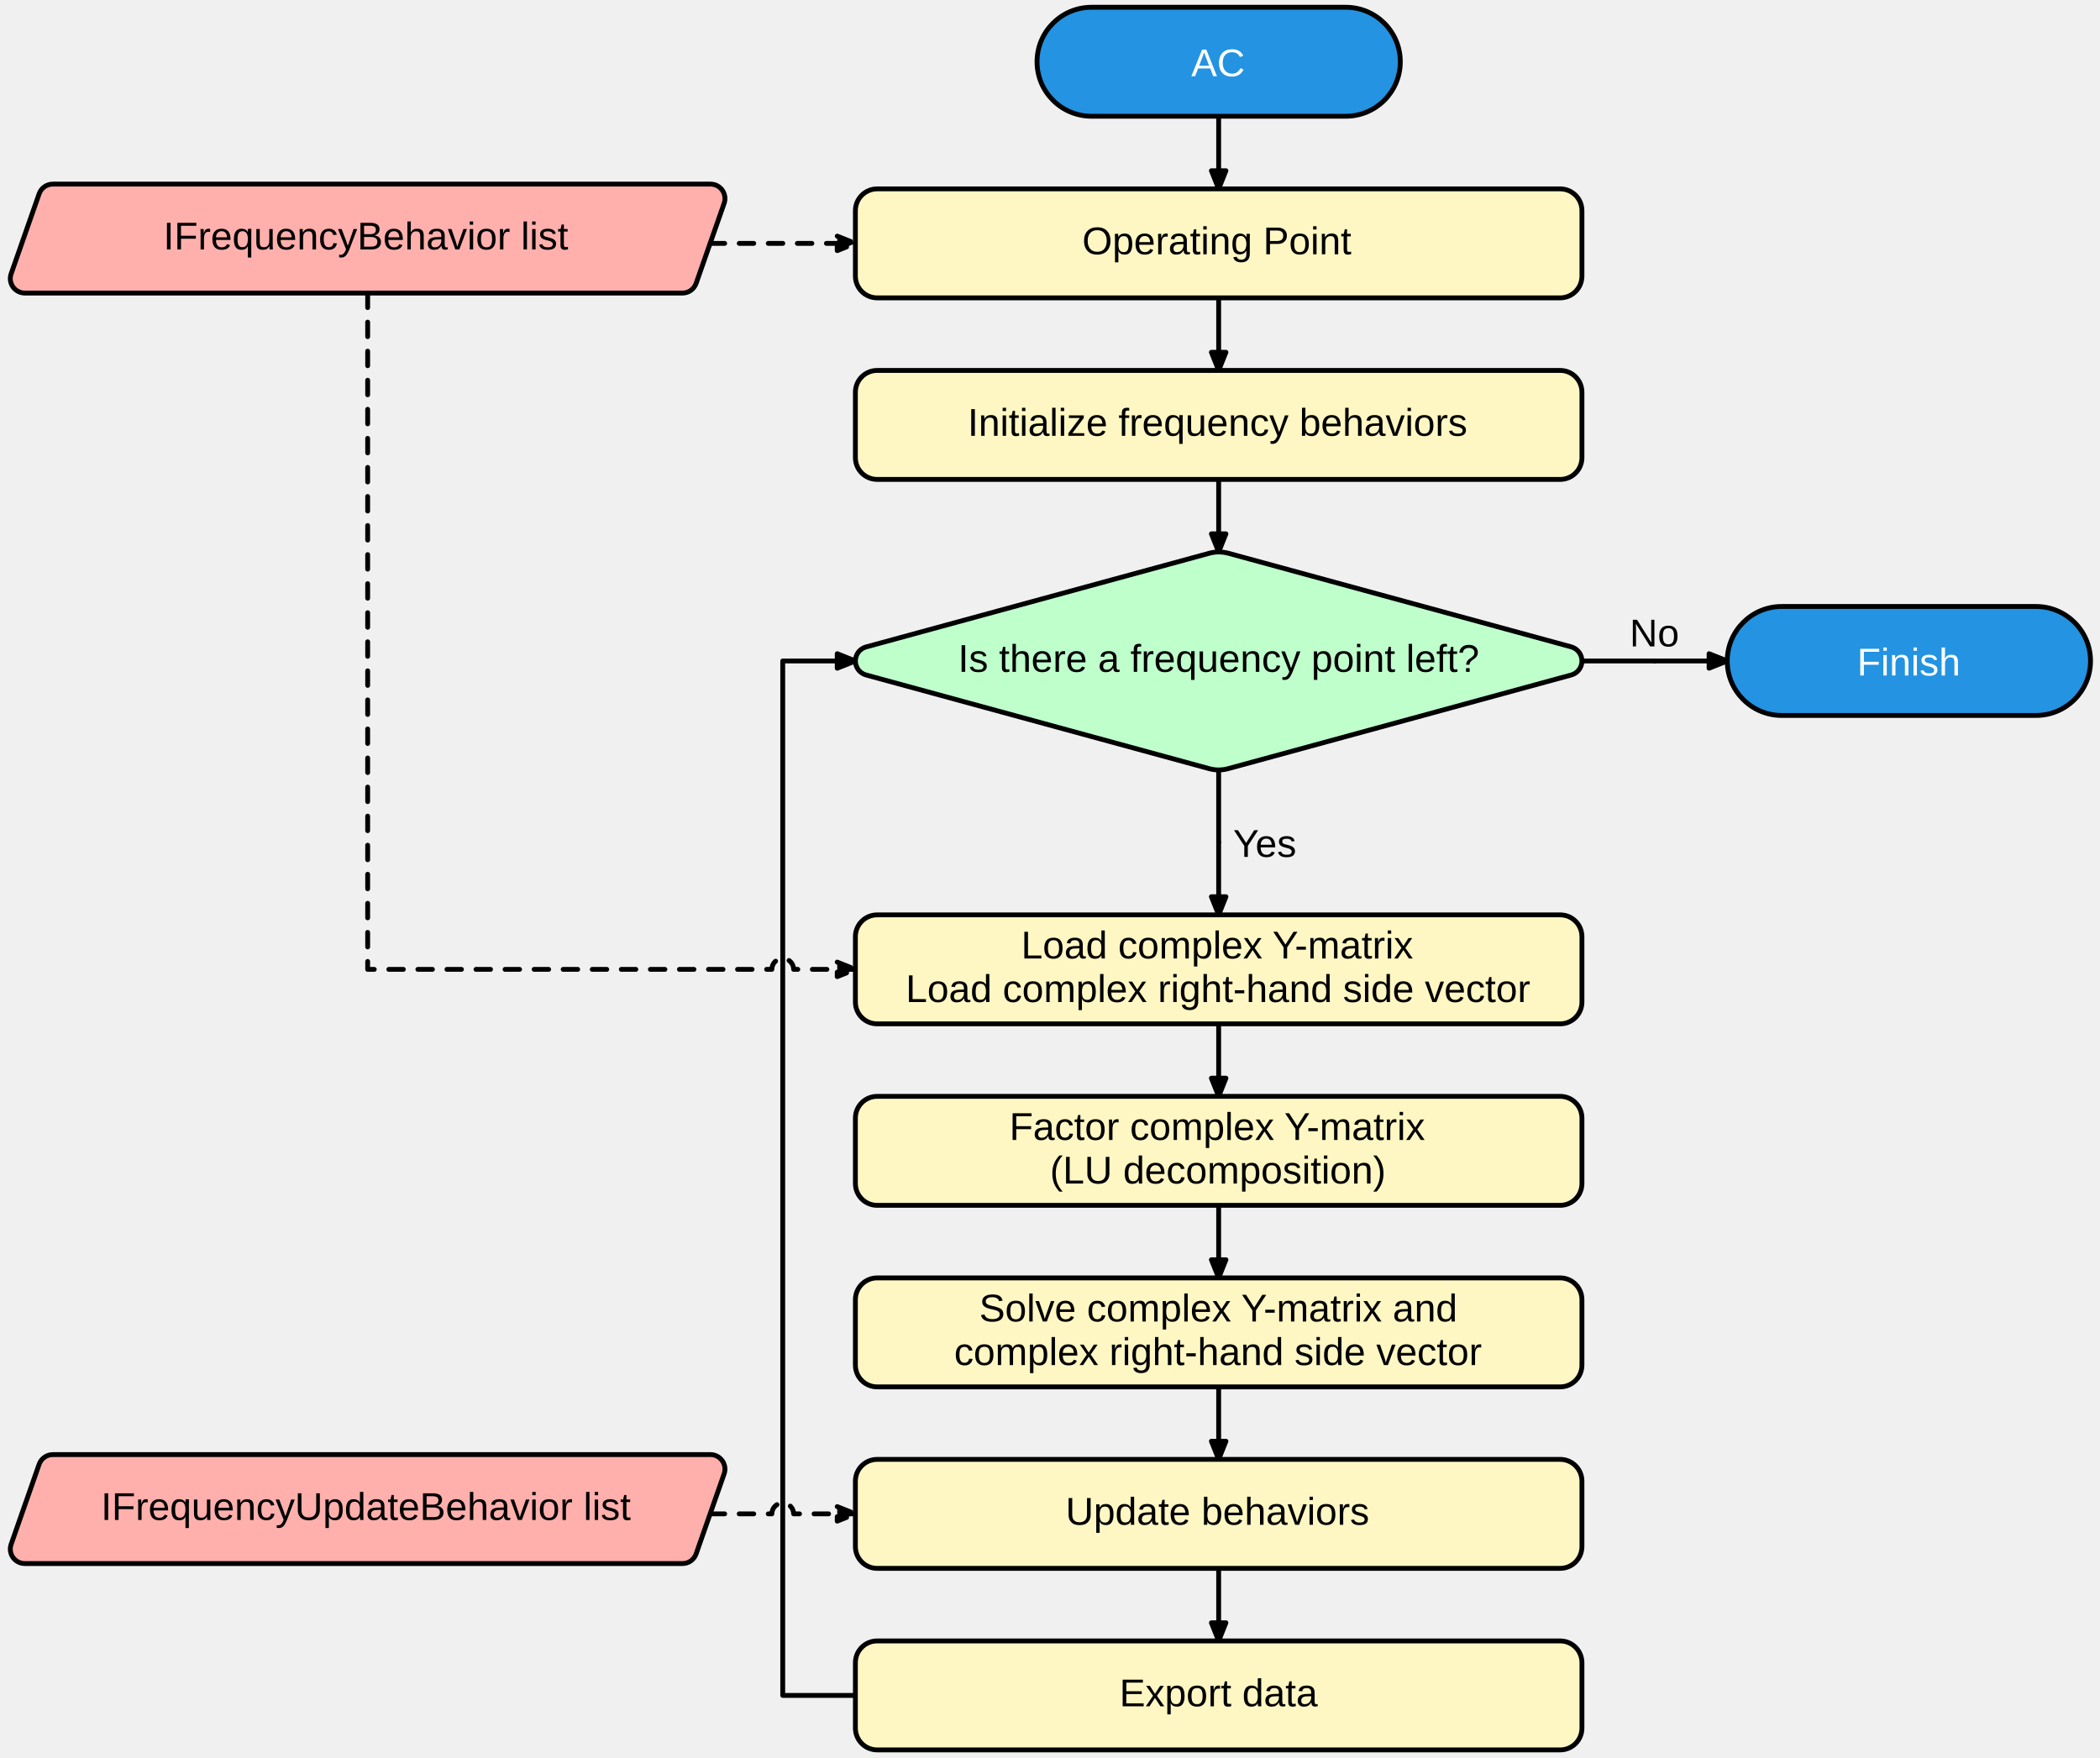
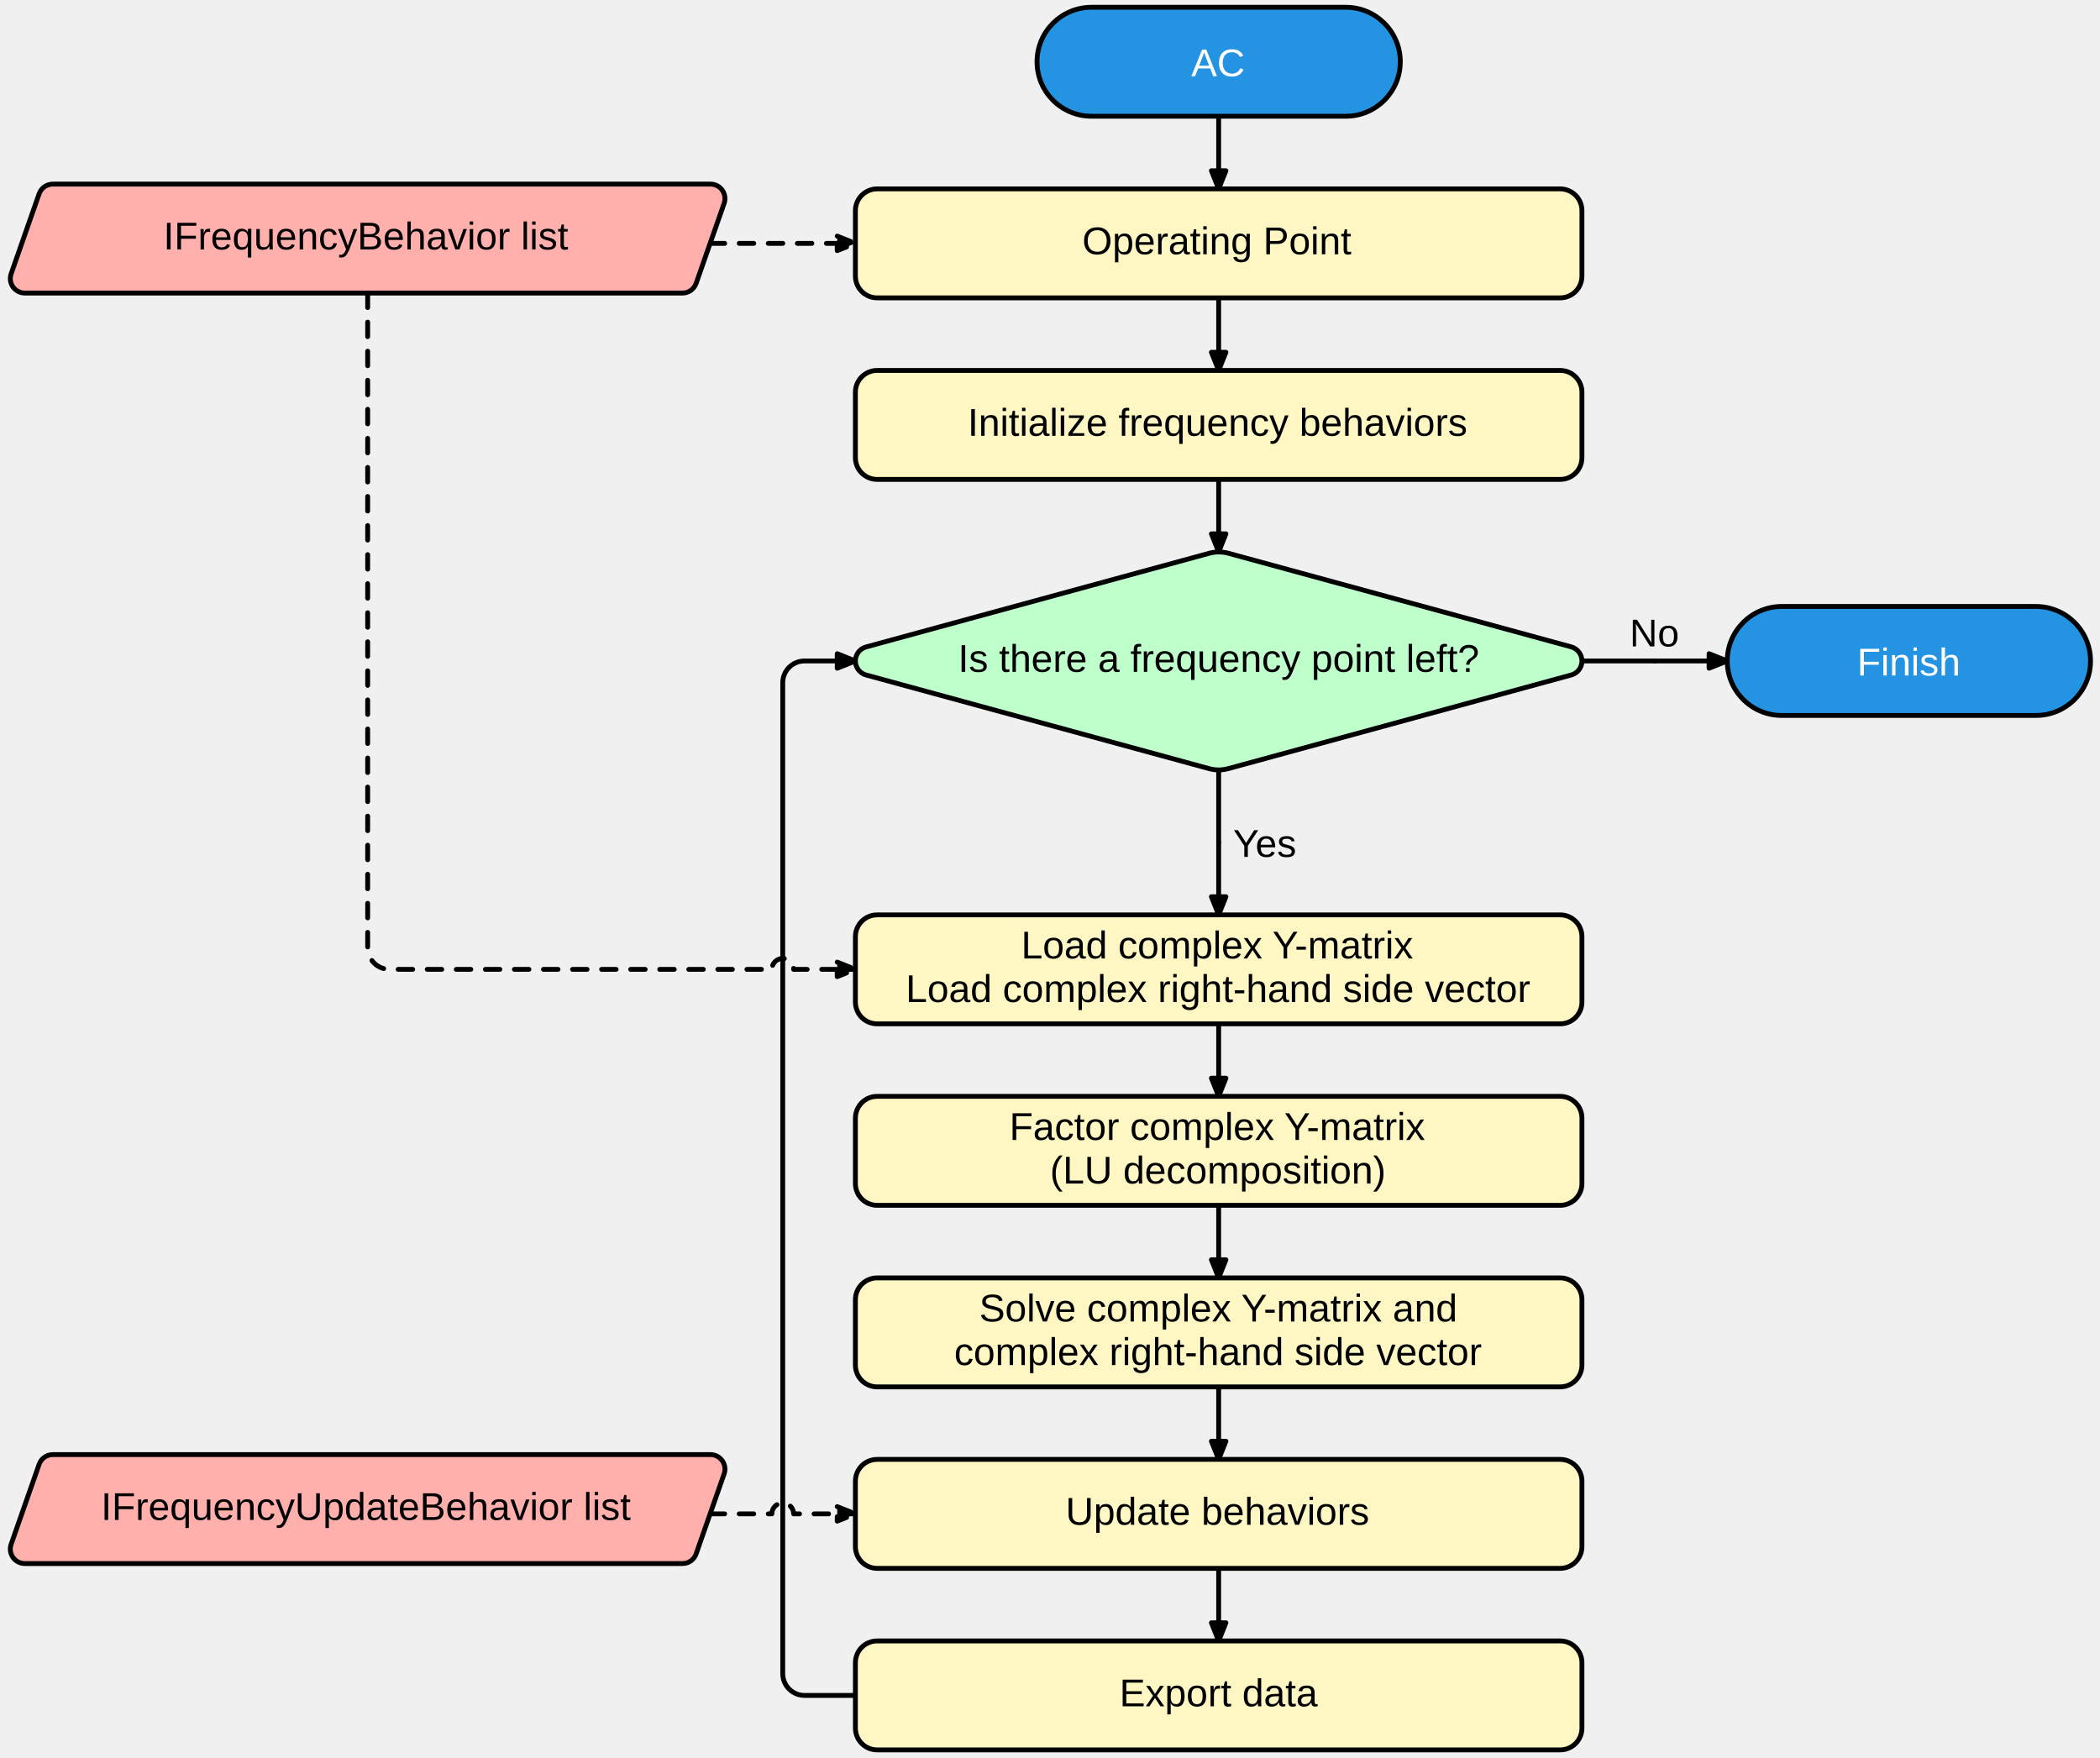
<svg xmlns="http://www.w3.org/2000/svg" width="1440" height="1205" viewBox="-97.43 -16 288.41 241.87">
  <style>g {
    stroke: black;
    stroke-width: 0.5pt;
    fill: none;
    stroke-linecap: round;
    stroke-linejoin: round;
}
text { fill: black; stroke: none; }
.marker { fill: black; }
.dashed { stroke-dasharray: 2 2; }
.diagram { fill: white; }

.process path { fill: #fff7c3; }
.decision path { fill: #bfffcc; }
.terminator path { fill: #2393e2; }
.terminator text { fill: white; }
.io path { fill: #ffb0ac; }
#FTerror path { fill: #d72d00; }
.endcss</style>
  <g class="wire" id="w-1">
    <path class="wire" d="M69.99,-0 v10" />
    <polygon class="marker arrow" points="70.99,7.5 69.99,10 68.99,7.5" />
  </g>
  <g class="wire" id="w-2">
    <path class="wire" d="M69.99,25 v9.99" />
    <polygon class="marker arrow" points="70.99,32.49 69.99,34.99 68.99,32.49" />
  </g>
  <g class="wire" id="w-3">
    <path class="wire" d="M69.99,49.99 v9.99" />
    <polygon class="marker arrow" points="70.99,57.48 69.99,59.98 68.99,57.48" />
  </g>
  <g class="wire" id="w-4">
    <path class="wire" d="M119.99,74.98 h10" />
  </g>
  <g class="wire" id="w-5">
    <path class="wire" d="M129.99,74.98 h10" />
    <polygon class="marker arrow" points="137.49,73.98 139.99,74.98 137.49,75.98" />
  </g>
  <g class="wire" id="w-6">
    <path class="wire" d="M69.99,89.98 v9.98" />
  </g>
  <g class="wire" id="w-7">
    <path class="wire" d="M69.99,99.95 v9.98" />
    <polygon class="marker arrow" points="70.99,107.43 69.99,109.93 68.99,107.43" />
  </g>
  <g class="wire" id="w-8">
    <path class="wire" d="M69.99,124.93 v9.98" />
    <polygon class="marker arrow" points="70.99,132.41 69.99,134.91 68.99,132.41" />
  </g>
  <g class="wire" id="w-9">
    <path class="wire" d="M69.99,149.91 v9.98" />
    <polygon class="marker arrow" points="70.99,157.4 69.99,159.9 68.99,157.4" />
  </g>
  <g class="wire" id="w-10">
    <path class="wire" d="M69.99,174.9 v9.98" />
    <polygon class="marker arrow" points="70.99,182.38 69.99,184.88 68.99,182.38" />
  </g>
  <g class="wire" id="w-11">
    <path class="wire" d="M69.99,199.88 v9.98" />
    <polygon class="marker arrow" points="70.99,207.37 69.99,209.87 68.99,207.37" />
  </g>
  <g class="wire" id="w-12">
-     <path class="wire" d="M19.99,217.37 h-10 v-142.39 h10" />
+     <path class="wire" d="M19.99,217.37 h-7 C11.33,217.37 9.99,216.02 9.99,214.37 v-136.39 C9.99,76.32 11.33,74.98 12.99,74.98 h7" />
    <polygon class="marker arrow" points="17.49,73.98 19.99,74.98 17.49,75.98" />
  </g>
  <g class="wire dashed" id="w-13">
    <path class="wire dashed" d="M-0,17.5 h19.99" />
    <polygon class="marker arrow" points="17.49,16.5 19.99,17.5 17.49,18.5" />
  </g>
  <g class="wire jump dashed" id="w-14">
-     <path class="wire dashed" d="M-47.14,24.34 v93.09 h55.63 C8.49,116.6 9.17,115.93 9.99,115.93 S11.49,116.6 11.49,117.43 h8.5" />
+     <path class="wire dashed" d="M-47.14,24.34 v90.09 C-47.14,116.09 -45.8,117.43 -44.14,117.43 h52.63 C8.49,116.6 9.17,115.93 9.99,115.93 S11.49,116.6 11.49,117.43 h8.5" />
    <polygon class="marker arrow" points="17.49,116.43 19.99,117.43 17.49,118.43" />
  </g>
  <g class="wire dashed jump" id="w-15">
    <path class="wire dashed" d="M-0,192.38 h8.49 C8.49,191.56 9.17,190.88 9.99,190.88 S11.49,191.56 11.49,192.38 h8.5" />
    <polygon class="marker arrow" points="17.49,191.38 19.99,192.38 17.49,193.38" />
  </g>
  <g class="terminator diagram" id="FT-1">
    <path d="M52.49,-15 h35 C91.63,-15 94.99,-11.64 94.99,-7.5 94.99,-3.36 91.63,-0 87.49,-0 h-35 C48.35,-0 44.99,-3.36 44.99,-7.5 44.99,-11.64 48.35,-15 52.49,-15 Z" />
    <text class="lbl">
      <tspan style="font-family:Arial;font-size:4pt;" x="66.21" y="-5.5">AC</tspan>
    </text>
  </g>
  <g class="process diagram" id="FPop">
    <path d="M22.99,10 h94 c1.66,0 3,1.34 3,3 v9 c0,1.66 -1.34,3 -3,3 h-94 c-1.66,0 -3,-1.34 -3,-3 v-9 c0,-1.66 1.34,-3 3,-3 Z" />
    <text class="lbl">
      <tspan style="font-family:Arial;font-size:4pt;" x="51.21" y="19">Operating Point</tspan>
    </text>
  </g>
  <g class="process diagram" id="FPinit">
    <path d="M22.99,34.99 h94 c1.66,0 3,1.34 3,3 v9 c0,1.66 -1.34,3 -3,3 h-94 c-1.66,0 -3,-1.34 -3,-3 v-9 c0,-1.66 1.34,-3 3,-3 Z" />
    <text class="lbl">
      <tspan style="font-family:Arial;font-size:4pt;" x="35.45" y="43.99">Initialize frequency behaviors</tspan>
    </text>
  </g>
  <g class="decision diagram" id="FDcont">
    <path d="M21.46,73.05 l47.21,-12.89 C69.53,59.92 70.44,59.92 71.31,60.15 l47.21,12.89 C119.39,73.29 119.99,74.08 119.99,74.98 119.99,75.88 119.39,76.67 118.52,76.91 l-47.21,12.89 C70.44,90.04 69.53,90.04 68.67,89.8 l-47.21,-12.89 C20.59,76.67 19.99,75.88 19.99,74.98 19.99,74.08 20.59,73.29 21.46,73.05" />
    <text class="lbl">
      <tspan style="font-family:Arial;font-size:4pt;" x="34.12" y="76.48">Is there a frequency point left?</tspan>
    </text>
  </g>
  <g class="direction" id="DIR-2">
    <text class="lbl">
      <tspan style="font-family:Arial;font-size:4pt;" x="126.56" y="72.98">No</tspan>
    </text>
  </g>
  <g class="terminator diagram" id="FT-3">
    <path d="M147.49,67.48 h35 C186.63,67.48 189.99,70.84 189.99,74.98 189.99,79.12 186.63,82.48 182.49,82.48 h-35 C143.35,82.48 139.99,79.12 139.99,74.98 139.99,70.84 143.35,67.48 147.49,67.48 Z" />
    <text class="lbl">
      <tspan style="font-family:Arial;font-size:4pt;" x="157.86" y="76.98">Finish</tspan>
    </text>
  </g>
  <g class="direction" id="DIR-4">
    <text class="lbl">
      <tspan style="font-family:Arial;font-size:4pt;" x="71.99" y="101.95">Yes</tspan>
    </text>
  </g>
  <g class="process diagram" id="FPload">
    <path d="M22.99,109.93 h94 c1.66,0 3,1.34 3,3 v9 c0,1.66 -1.34,3 -3,3 h-94 c-1.66,0 -3,-1.34 -3,-3 v-9 c0,-1.66 1.34,-3 3,-3 Z" />
    <text class="lbl">
      <tspan style="font-family:Arial;font-size:4pt;" x="42.81" y="115.93">Load complex Y-matrix</tspan>
      <tspan style="font-family:Arial;font-size:4pt;" x="26.92" y="121.93">Load complex right-hand side vector</tspan>
    </text>
  </g>
  <g class="process diagram" id="FPfactor">
    <path d="M22.99,134.91 h94 c1.66,0 3,1.34 3,3 v9 c0,1.66 -1.34,3 -3,3 h-94 c-1.66,0 -3,-1.34 -3,-3 v-9 c0,-1.66 1.34,-3 3,-3 Z" />
    <text class="lbl">
      <tspan style="font-family:Arial;font-size:4pt;" x="41.19" y="140.91">Factor complex Y-matrix</tspan>
      <tspan style="font-family:Arial;font-size:4pt;" x="46.77" y="146.91">(LU decomposition)</tspan>
    </text>
  </g>
  <g class="process diagram" id="FPsolve">
    <path d="M22.99,159.9 h94 c1.66,0 3,1.34 3,3 v9 c0,1.66 -1.34,3 -3,3 h-94 c-1.66,0 -3,-1.34 -3,-3 v-9 c0,-1.66 1.34,-3 3,-3 Z" />
    <text class="lbl">
      <tspan style="font-family:Arial;font-size:4pt;" x="37.04" y="165.9">Solve complex Y-matrix and</tspan>
      <tspan style="font-family:Arial;font-size:4pt;" x="33.59" y="171.9">complex right-hand side vector</tspan>
    </text>
  </g>
  <g class="process diagram" id="FPupdate">
    <path d="M22.99,184.88 h94 c1.66,0 3,1.34 3,3 v9 c0,1.66 -1.34,3 -3,3 h-94 c-1.66,0 -3,-1.34 -3,-3 v-9 c0,-1.66 1.34,-3 3,-3 Z" />
    <text class="lbl">
      <tspan style="font-family:Arial;font-size:4pt;" x="48.93" y="193.88">Update behaviors</tspan>
    </text>
  </g>
  <g class="process diagram" id="FPexport">
    <path d="M22.99,209.87 h94 c1.66,0 3,1.34 3,3 v9 c0,1.66 -1.34,3 -3,3 h-94 c-1.66,0 -3,-1.34 -3,-3 v-9 c0,-1.66 1.34,-3 3,-3 Z" />
    <text class="lbl">
      <tspan style="font-family:Arial;font-size:4pt;" x="56.34" y="218.87">Export data</tspan>
    </text>
  </g>
  <g class="io diagram" id="FIO1">
    <path d="M-94.32,24.34 C-94.97,24.34 -95.58,24.02 -95.96,23.5 -96.33,22.97 -96.43,22.29 -96.21,21.68 l3.85,-11 C-92.08,9.88 -91.32,9.34 -90.47,9.34 h90.51 C0.69,9.34 1.29,9.65 1.67,10.18 2.04,10.71 2.14,11.39 1.92,12 l-3.85,11 C-2.21,23.8 -2.96,24.34 -3.81,24.34 Z" />
    <text class="lbl">
      <tspan style="font-family:Arial;font-size:4pt;" x="-75.25" y="18.34">IFrequencyBehavior list</tspan>
    </text>
  </g>
  <g class="io diagram" id="FIO2">
    <path d="M-94.32,199.22 C-94.97,199.22 -95.58,198.91 -95.96,198.38 -96.33,197.85 -96.43,197.17 -96.21,196.56 l3.85,-11 C-92.08,184.76 -91.32,184.22 -90.47,184.22 h90.51 C0.69,184.22 1.29,184.54 1.67,185.07 2.04,185.59 2.14,186.27 1.92,186.88 l-3.85,11 C-2.21,198.69 -2.96,199.22 -3.81,199.22 Z" />
    <text class="lbl">
      <tspan style="font-family:Arial;font-size:4pt;" x="-83.84" y="193.22">IFrequencyUpdateBehavior list</tspan>
    </text>
  </g>
</svg>
